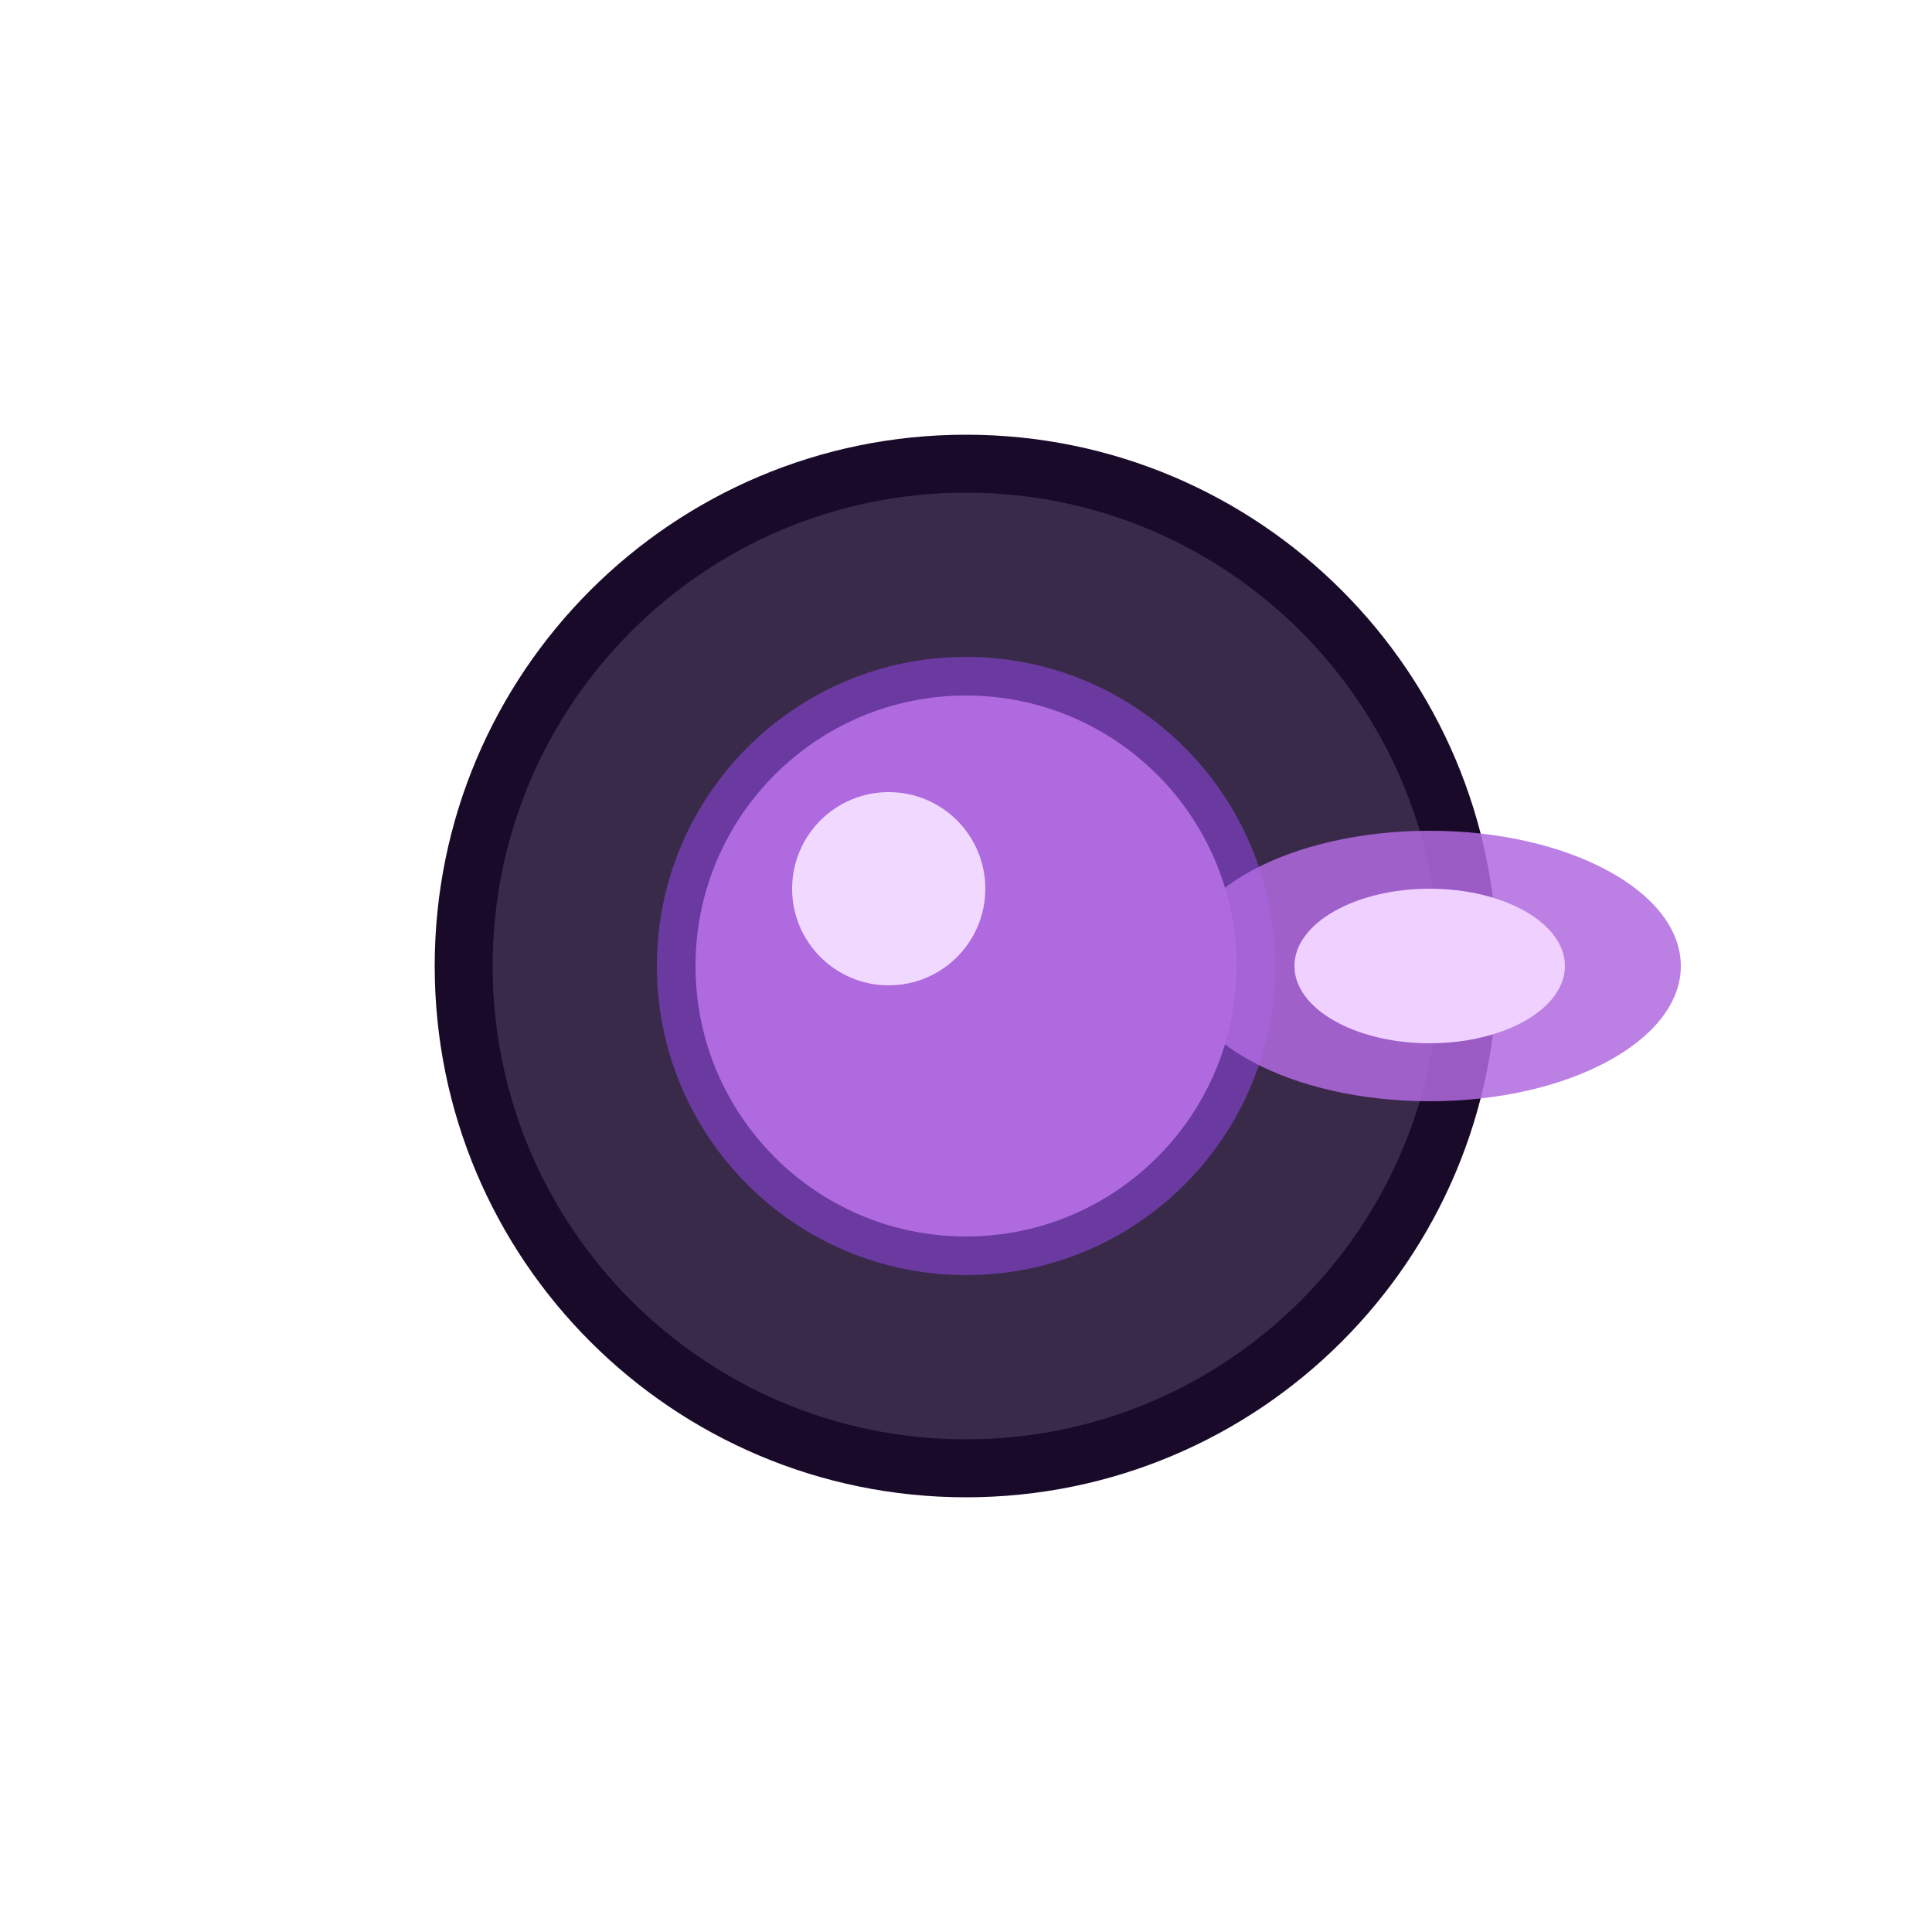
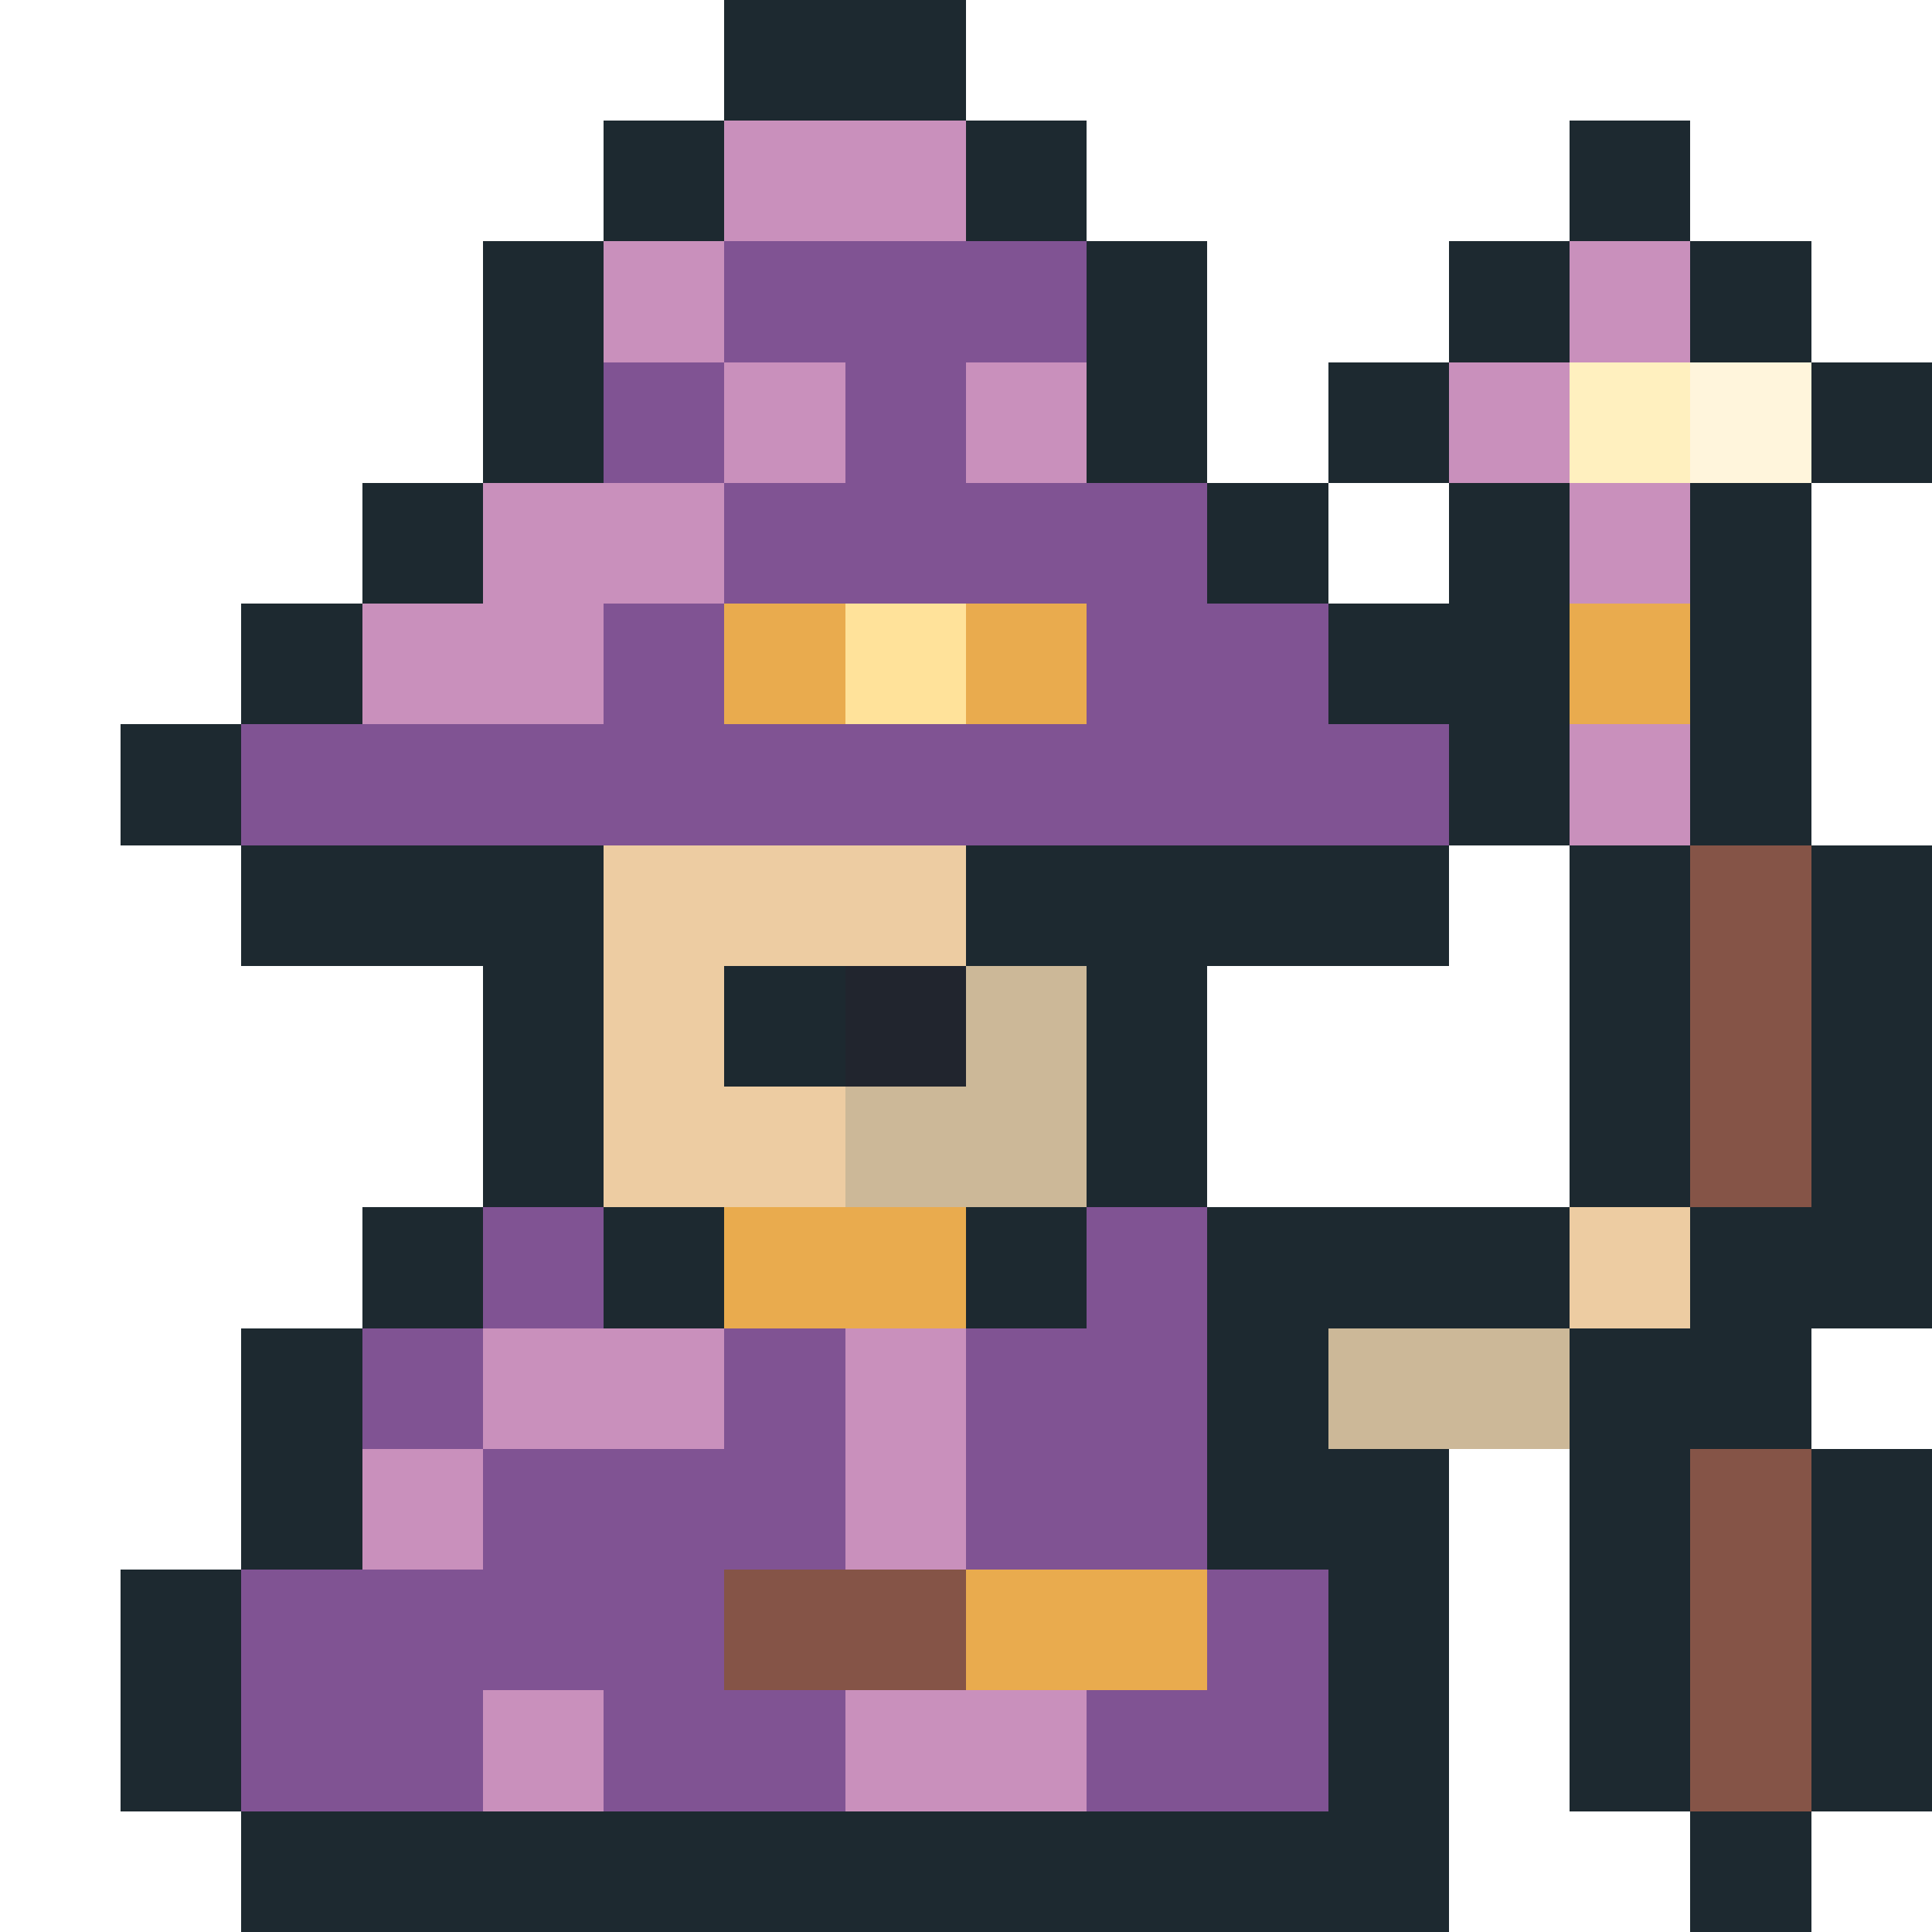
- <svg xmlns="http://www.w3.org/2000/svg" width="100" height="100" viewBox="0 0 100 100">
-   <circle cx="50" cy="50" r="26" fill="#3a2a4a" stroke="#1a0a2a" stroke-width="3" />
-   <circle cx="50" cy="50" r="15" fill="#b06ae0" stroke="#6a3aa0" stroke-width="2" />
-   <circle cx="46" cy="46" r="5" fill="#f0d8ff" />
-   <ellipse cx="74" cy="50" rx="13" ry="7" fill="#b06ae0" opacity="0.85" />
-   <ellipse cx="74" cy="50" rx="7" ry="4" fill="#f0d0ff" />
-   <ellipse cx="60" cy="50" rx="4" ry="3" fill="#b06ae0" opacity="0.5" />
+ <svg xmlns="http://www.w3.org/2000/svg" width="64" height="64" viewBox="0 0 16 16" shape-rendering="crispEdges">
+   <path fill="#1d2930" d="M6 0h2v1h-2z M5 1h1v1h-1z M8 1h1v1h-1z M13 1h1v1h-1z M4 2h1v1h-1z M9 2h1v1h-1z M12 2h1v1h-1z M14 2h1v1h-1z M4 3h1v1h-1z M9 3h1v1h-1z M11 3h1v1h-1z M15 3h1v1h-1z M3 4h1v1h-1z M10 4h1v1h-1z M12 4h1v1h-1z M14 4h1v1h-1z M2 5h1v1h-1z M11 5h2v1h-2z M14 5h1v1h-1z M1 6h1v1h-1z M12 6h1v1h-1z M14 6h1v1h-1z M2 7h3v1h-3z M8 7h4v1h-4z M13 7h1v1h-1z M15 7h1v1h-1z M4 8h1v1h-1z M6 8h1v1h-1z M9 8h1v1h-1z M13 8h1v1h-1z M15 8h1v1h-1z M4 9h1v1h-1z M9 9h1v1h-1z M13 9h1v1h-1z M15 9h1v1h-1z M3 10h1v1h-1z M5 10h1v1h-1z M8 10h1v1h-1z M10 10h3v1h-3z M14 10h2v1h-2z M2 11h1v1h-1z M10 11h1v1h-1z M13 11h2v1h-2z M2 12h1v1h-1z M10 12h2v1h-2z M13 12h1v1h-1z M15 12h1v1h-1z M1 13h1v1h-1z M11 13h1v1h-1z M13 13h1v1h-1z M15 13h1v1h-1z M1 14h1v1h-1z M11 14h1v1h-1z M13 14h1v1h-1z M15 14h1v1h-1z M2 15h10v1h-10z M14 15h1v1h-1z" />
+   <path fill="#c990bc" d="M6 1h2v1h-2z M5 2h1v1h-1z M13 2h1v1h-1z M6 3h1v1h-1z M8 3h1v1h-1z M12 3h1v1h-1z M4 4h2v1h-2z M13 4h1v1h-1z M3 5h2v1h-2z M13 6h1v1h-1z M4 11h2v1h-2z M7 11h1v1h-1z M3 12h1v1h-1z M7 12h1v1h-1z M4 14h1v1h-1z M7 14h2v1h-2z" />
+   <path fill="#805393" d="M6 2h3v1h-3z M5 3h1v1h-1z M7 3h1v1h-1z M6 4h4v1h-4z M5 5h1v1h-1z M9 5h2v1h-2z M2 6h10v1h-10z M4 10h1v1h-1z M9 10h1v1h-1z M3 11h1v1h-1z M6 11h1v1h-1z M8 11h2v1h-2z M4 12h3v1h-3z M8 12h2v1h-2z M2 13h4v1h-4z M10 13h1v1h-1z M2 14h2v1h-2z M5 14h2v1h-2z M9 14h2v1h-2z" />
+   <path fill="#fff0bf" d="M13 3h1v1h-1z" />
+   <path fill="#fff5dc" d="M14 3h1v1h-1z" />
+   <path fill="#e9ab4e" d="M6 5h1v1h-1z M8 5h1v1h-1z M13 5h1v1h-1z M6 10h2v1h-2z M8 13h2v1h-2z" />
+   <path fill="#ffe29a" d="M7 5h1v1h-1z" />
+   <path fill="#edcca2" d="M5 7h3v1h-3z M5 8h1v1h-1z M5 9h2v1h-2z M13 10h1v1h-1z" />
+   <path fill="#855447" d="M14 7h1v1h-1z M14 8h1v1h-1z M14 9h1v1h-1z M14 12h1v1h-1z M6 13h2v1h-2z M14 13h1v1h-1z M14 14h1v1h-1z" />
+   <path fill="#21252e" d="M7 8h1v1h-1z" />
+   <path fill="#ccb898" d="M8 8h1v1h-1z M7 9h2v1h-2z M11 11h2v1h-2z" />
</svg>
